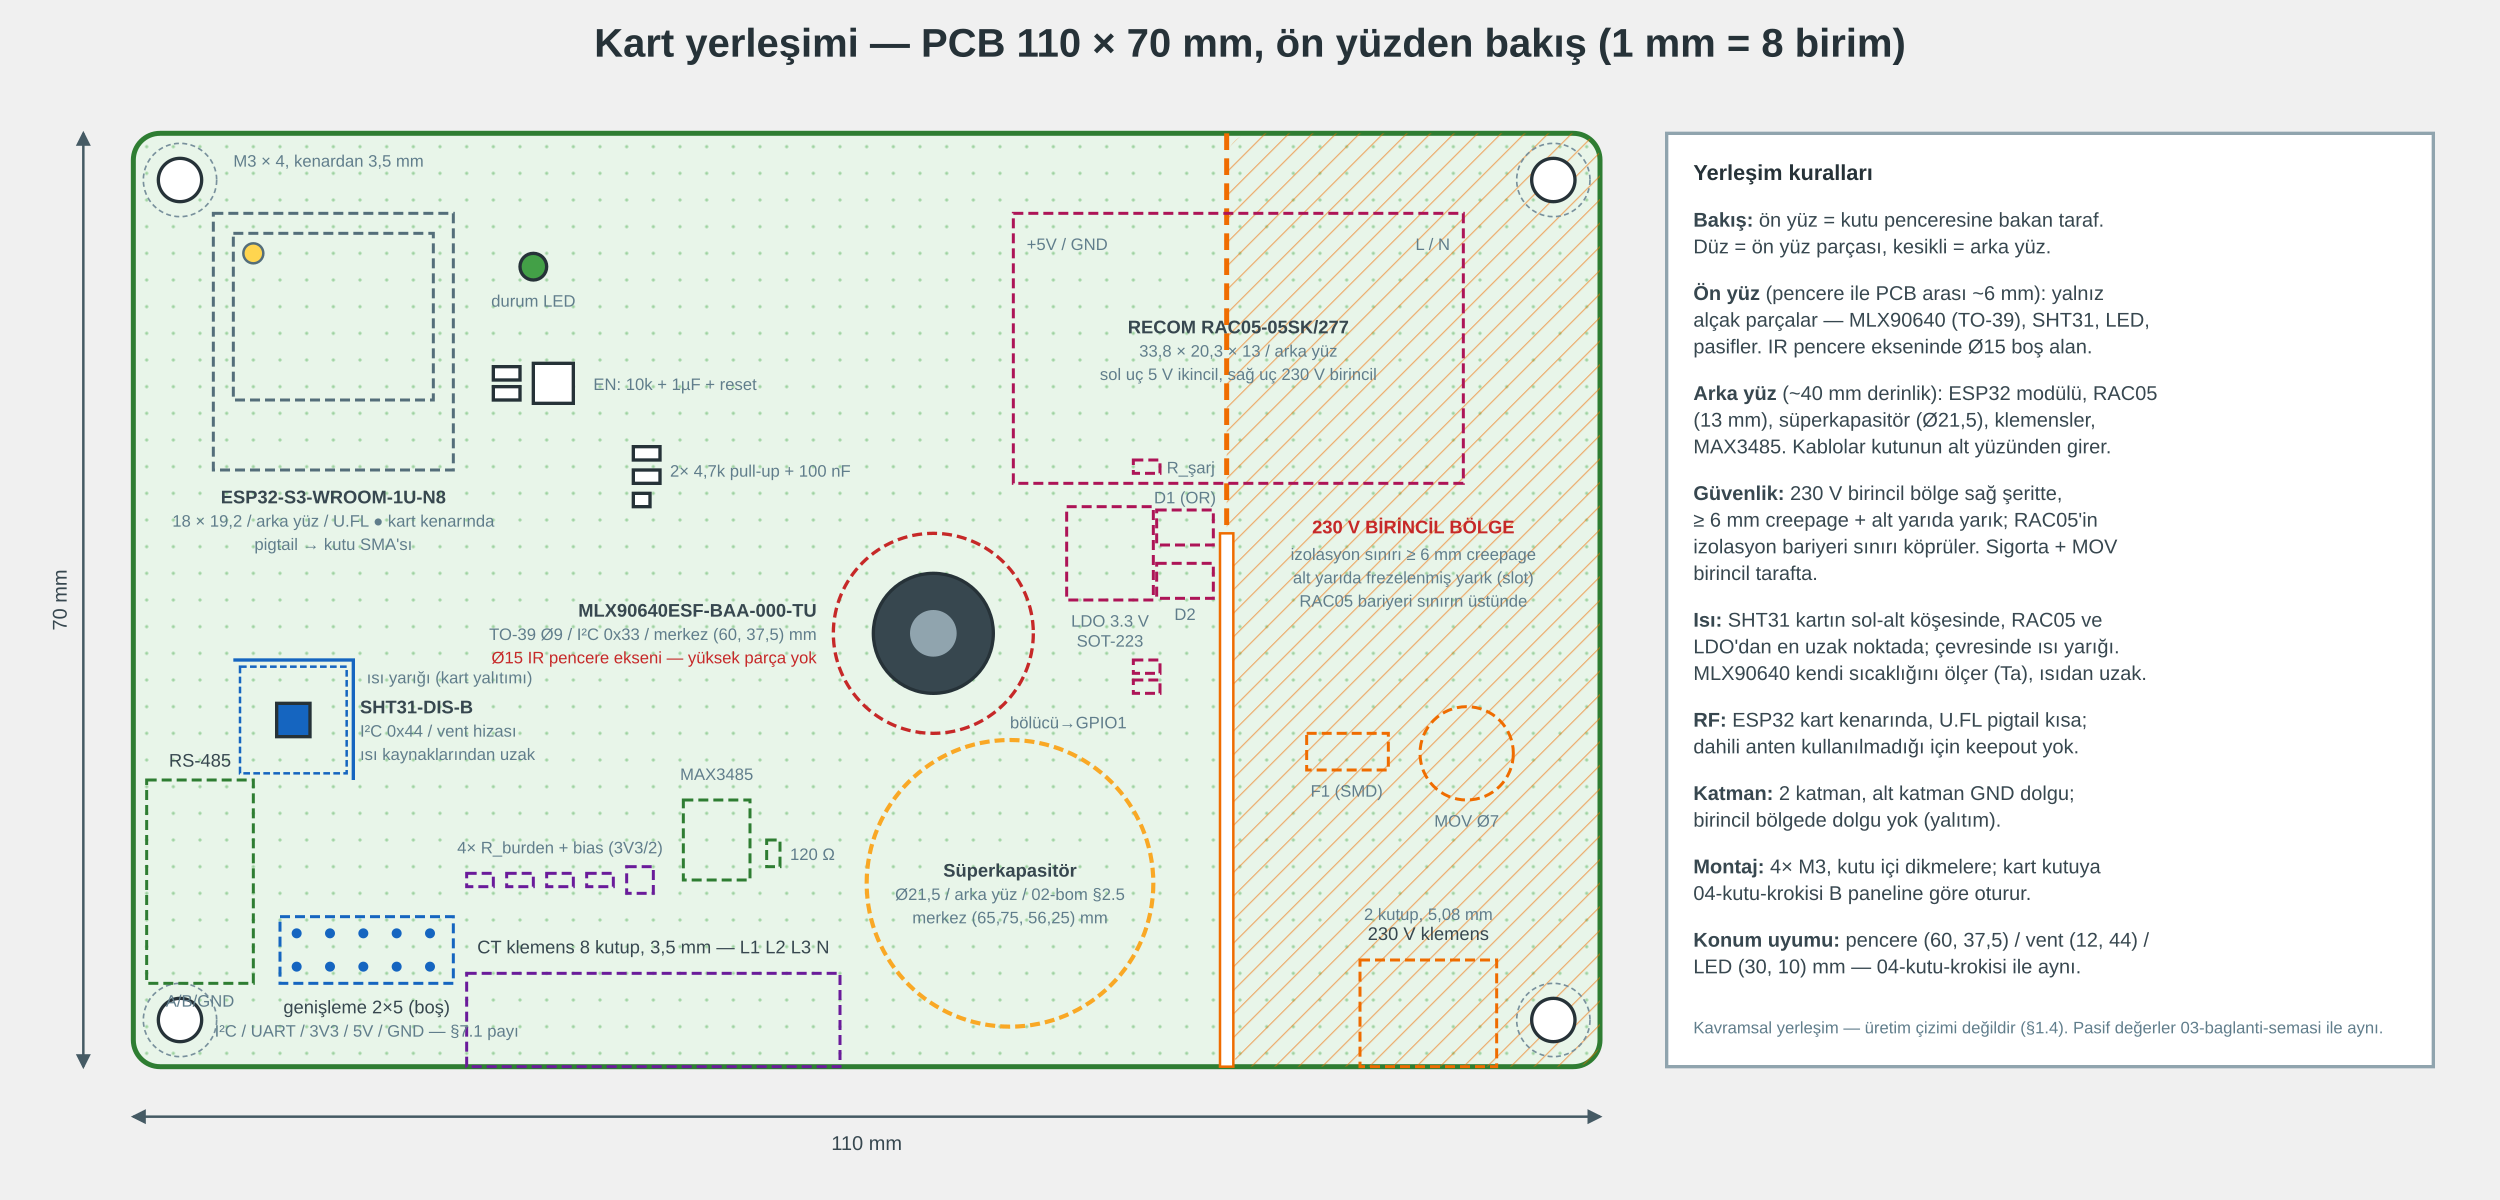
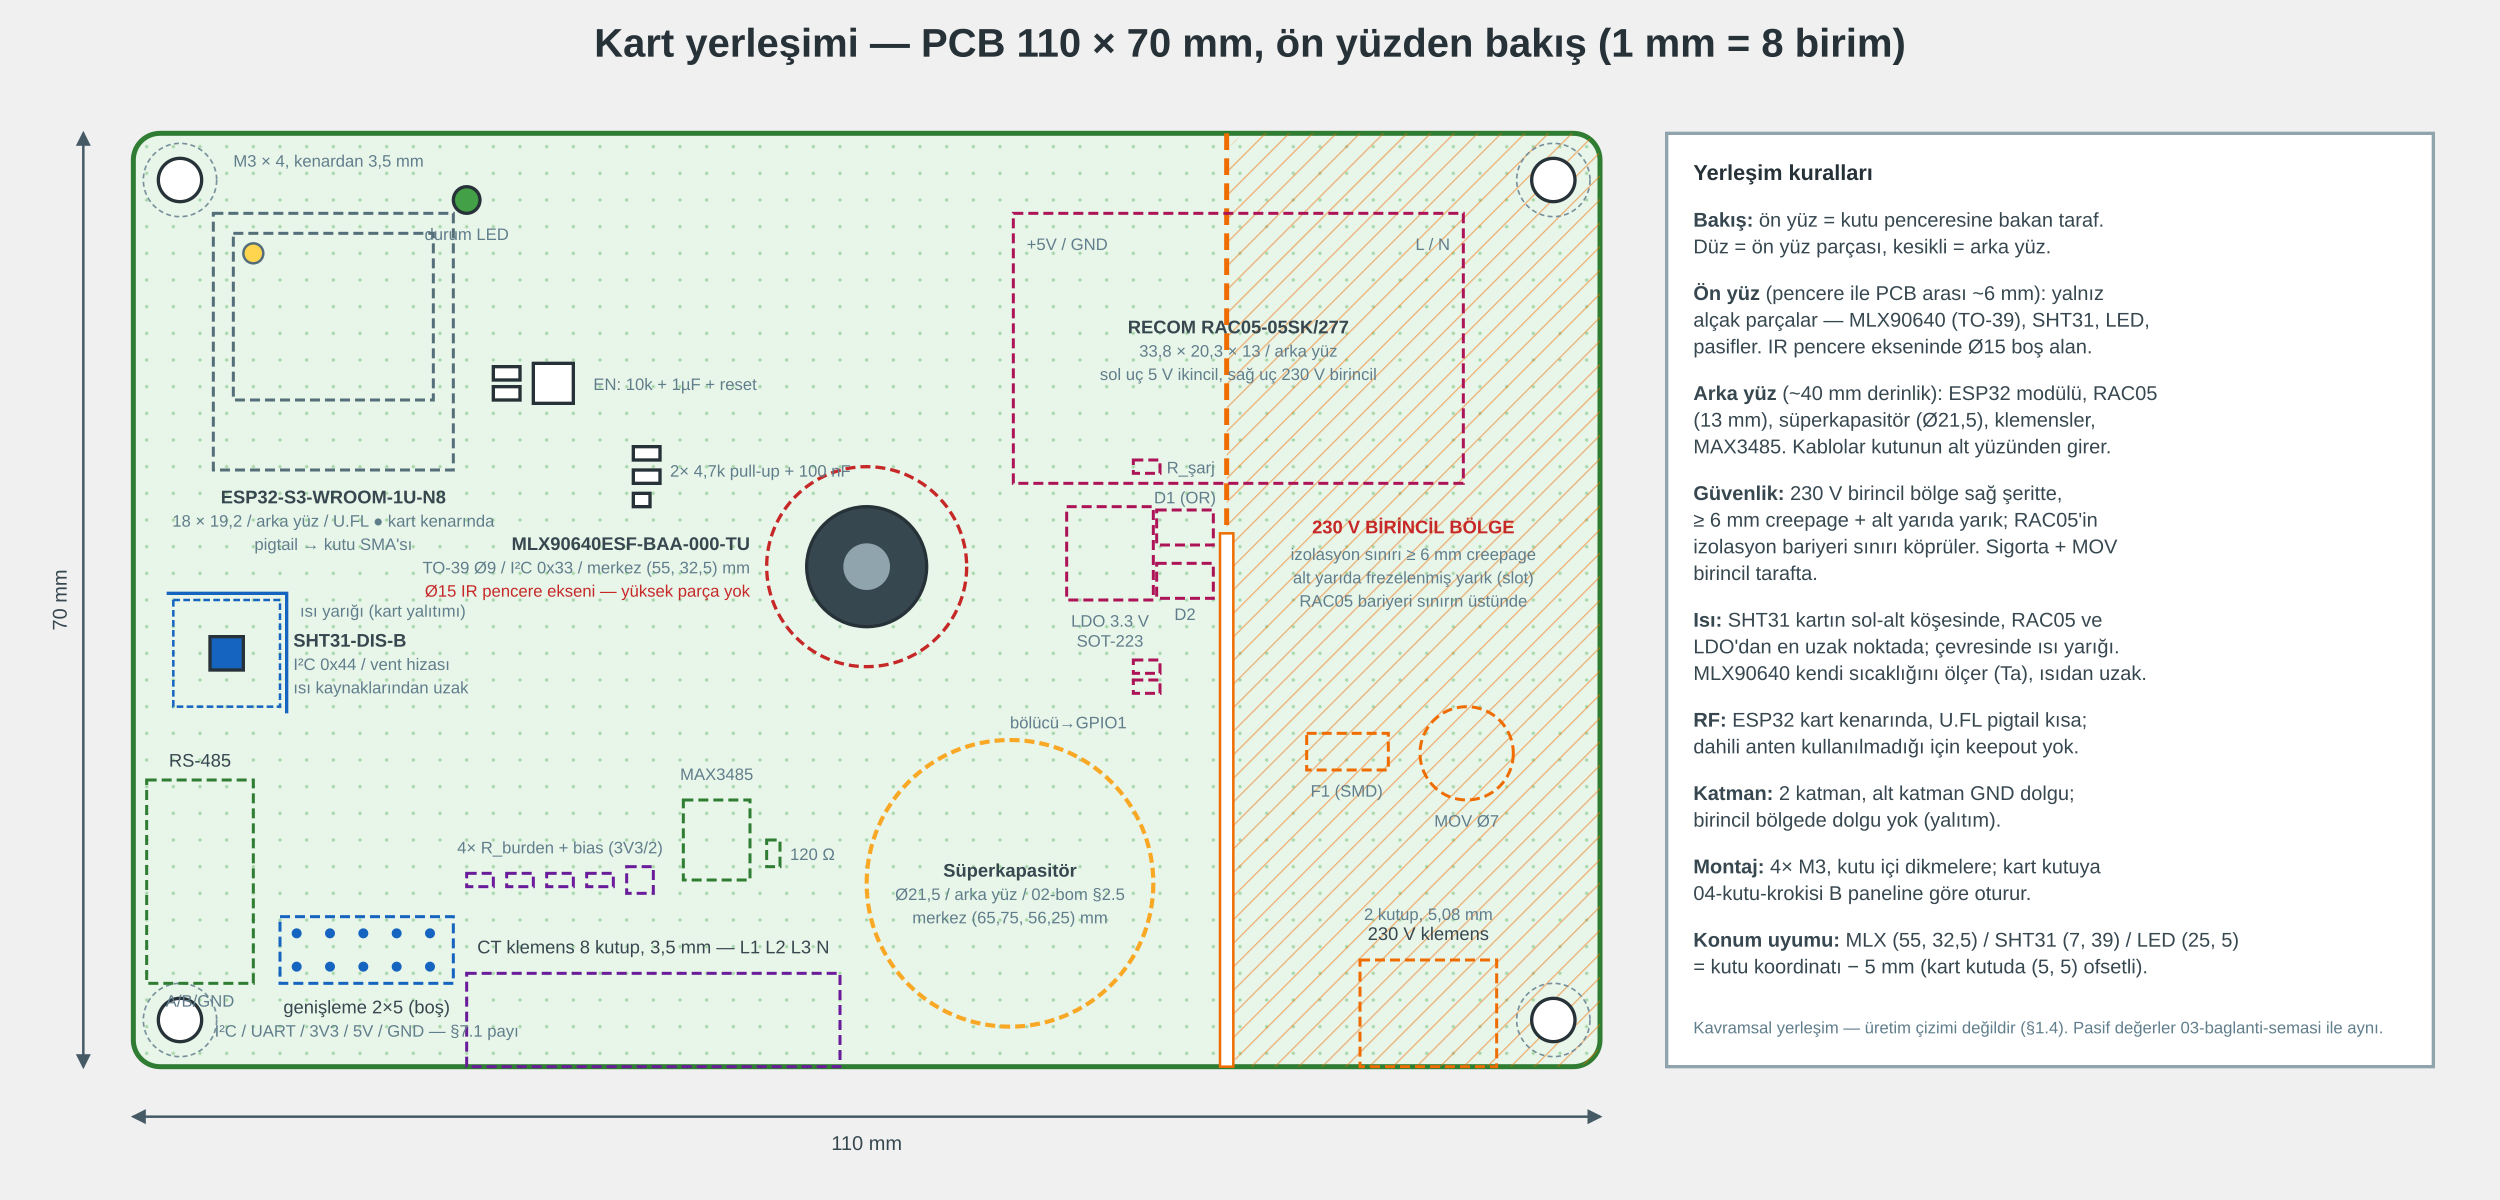
<svg xmlns="http://www.w3.org/2000/svg" viewBox="0 0 1500 720" width="100%" style="max-width:1200px;background:#fff;font-family:Arial,Helvetica,sans-serif;font-size:12px">
  <defs>
    <pattern id="pcb" width="16" height="16" patternUnits="userSpaceOnUse">
      <rect width="16" height="16" fill="#e8f5e9" />
      <circle cx="8" cy="8" r="1" fill="#a5d6a7" />
    </pattern>
    <pattern id="hv" width="10" height="10" patternTransform="rotate(45)" patternUnits="userSpaceOnUse">
      <line x1="0" y1="0" x2="0" y2="10" stroke="#ef6c00" stroke-width="1.5" opacity="0.5" />
    </pattern>
    <marker id="dim" markerWidth="10" markerHeight="10" refX="5" refY="3" orient="auto-start-reverse">
      <path d="M0,0 L6,3 L0,6 z" fill="#455a64" />
    </marker>
  </defs>
  <style>
    .front{fill:#fff;stroke:#263238;stroke-width:2}
    .back{fill:none;stroke:#546e7a;stroke-width:1.8;stroke-dasharray:6 3}
    .lbl{font-size:11px;fill:#37474f}
    .sub{font-size:10px;fill:#607d8b}
    .ttl{font-size:13px;font-weight:700;fill:#263238}
    .note{font-size:12px;fill:#37474f}
    .warn{fill:#c62828}
  </style>
  <text x="750" y="34" text-anchor="middle" font-size="24" font-weight="700" fill="#263238">Kart yerleşimi — PCB 110 × 70 mm, ön yüzden bakış (1 mm = 8 birim)</text>
  <g transform="translate(80,80)">
    <rect x="0" y="0" width="880" height="560" rx="16" fill="url(#pcb)" stroke="#2e7d32" stroke-width="3" />
    <rect x="656" y="0" width="224" height="560" rx="16" fill="url(#hv)" />
    <line x1="656" y1="0" x2="656" y2="560" stroke="#ef6c00" stroke-width="3" stroke-dasharray="10 5" />
    <rect x="652" y="240" width="8" height="320" fill="#fff" stroke="#ef6c00" stroke-width="1.5" />
    <text x="768" y="240" text-anchor="middle" class="lbl warn" font-weight="700">230 V BİRİNCİL BÖLGE</text>
    <text x="768" y="256" text-anchor="middle" class="sub">izolasyon sınırı ≥ 6 mm creepage</text>
    <text x="768" y="270" text-anchor="middle" class="sub">alt yarıda frezelenmiş yarık (slot)</text>
    <text x="768" y="284" text-anchor="middle" class="sub">RAC05 bariyeri sınırın üstünde</text>
    <g fill="#fff" stroke="#263238" stroke-width="2">
      <circle cx="28" cy="28" r="13" />
      <circle cx="852" cy="28" r="13" />
      <circle cx="28" cy="532" r="13" />
      <circle cx="852" cy="532" r="13" />
    </g>
    <g fill="none" stroke="#78909c" stroke-width="1" stroke-dasharray="3 2">
      <circle cx="28" cy="28" r="22" />
      <circle cx="852" cy="28" r="22" />
      <circle cx="28" cy="532" r="22" />
      <circle cx="852" cy="532" r="22" />
    </g>
    <text x="60" y="20" class="sub">M3 × 4, kenardan 3,5 mm</text>
-     <circle cx="480" cy="300" r="60" fill="none" stroke="#c62828" stroke-width="2" stroke-dasharray="6 3" />
-     <circle cx="480" cy="300" r="36" class="front" style="fill:#37474f" />
-     <circle cx="480" cy="300" r="14" fill="#90a4ae" />
-     <text x="410" y="290" text-anchor="end" class="lbl" font-weight="700">MLX90640ESF-BAA-000-TU</text>
-     <text x="410" y="304" text-anchor="end" class="sub">TO-39 Ø9 / I²C 0x33 / merkez (60, 37,5) mm</text>
-     <text x="410" y="318" text-anchor="end" class="sub warn">Ø15 IR pencere ekseni — yüksek parça yok</text>
+     <circle cx="440" cy="260" r="60" fill="none" stroke="#c62828" stroke-width="2" stroke-dasharray="6 3" />
+     <circle cx="440" cy="260" r="36" class="front" style="fill:#37474f" />
+     <circle cx="440" cy="260" r="14" fill="#90a4ae" />
+     <text x="370" y="250" text-anchor="end" class="lbl" font-weight="700">MLX90640ESF-BAA-000-TU</text>
+     <text x="370" y="264" text-anchor="end" class="sub">TO-39 Ø9 / I²C 0x33 / merkez (55, 32,5) mm</text>
+     <text x="370" y="278" text-anchor="end" class="sub warn">Ø15 IR pencere ekseni — yüksek parça yok</text>
    <rect x="300" y="188" width="16" height="8" class="front" />
    <rect x="300" y="202" width="16" height="8" class="front" />
    <rect x="300" y="216" width="10" height="8" class="front" />
    <text x="322" y="206" class="sub">2× 4,7k pull-up + 100 nF</text>
-     <rect x="64" y="320" width="64" height="64" fill="none" stroke="#1565c0" stroke-width="1.5" stroke-dasharray="4 2" />
-     <rect x="86" y="342" width="20" height="20" class="front" style="fill:#1565c0" />
-     <text x="136" y="348" class="lbl" font-weight="700">SHT31-DIS-B</text>
-     <text x="136" y="362" class="sub">I²C 0x44 / vent hizası</text>
-     <text x="136" y="376" class="sub">ısı kaynaklarından uzak</text>
-     <path d="M60 316 h72 v72" fill="none" stroke="#1565c0" stroke-width="2" />
-     <text x="140" y="330" class="sub" fill="#1565c0">ısı yarığı (kart yalıtımı)</text>
-     <circle cx="240" cy="80" r="8" class="front" style="fill:#43a047" />
-     <text x="240" y="104" text-anchor="middle" class="sub">durum LED</text>
+     <rect x="24" y="280" width="64" height="64" fill="none" stroke="#1565c0" stroke-width="1.5" stroke-dasharray="4 2" />
+     <rect x="46" y="302" width="20" height="20" class="front" style="fill:#1565c0" />
+     <text x="96" y="308" class="lbl" font-weight="700">SHT31-DIS-B</text>
+     <text x="96" y="322" class="sub">I²C 0x44 / vent hizası</text>
+     <text x="96" y="336" class="sub">ısı kaynaklarından uzak</text>
+     <path d="M20 276 h72 v72" fill="none" stroke="#1565c0" stroke-width="2" />
+     <text x="100" y="290" class="sub" fill="#1565c0">ısı yarığı (kart yalıtımı)</text>
+     <circle cx="200" cy="40" r="8" class="front" style="fill:#43a047" />
+     <text x="200" y="64" text-anchor="middle" class="sub">durum LED</text>
    <rect x="216" y="140" width="16" height="8" class="front" />
    <rect x="216" y="152" width="16" height="8" class="front" />
    <rect x="240" y="138" width="24" height="24" class="front" />
    <text x="276" y="154" class="sub">EN: 10k + 1µF + reset</text>
    <rect x="48" y="48" width="144" height="154" class="back" />
    <rect x="60" y="60" width="120" height="100" class="back" />
    <circle cx="72" cy="72" r="6" fill="#ffd54f" stroke="#546e7a" stroke-width="1.5" />
    <text x="120" y="222" text-anchor="middle" class="lbl" font-weight="700">ESP32-S3-WROOM-1U-N8</text>
    <text x="120" y="236" text-anchor="middle" class="sub">18 × 19,2 / arka yüz / U.FL ● kart kenarında</text>
    <text x="120" y="250" text-anchor="middle" class="sub">pigtail → kutu SMA'sı</text>
    <rect x="528" y="48" width="270" height="162" class="back" style="stroke:#ad1457" />
    <text x="663" y="120" text-anchor="middle" class="lbl" font-weight="700" fill="#ad1457">RECOM RAC05-05SK/277</text>
    <text x="663" y="134" text-anchor="middle" class="sub">33,8 × 20,3 × 13 / arka yüz</text>
    <text x="663" y="148" text-anchor="middle" class="sub">sol uç 5 V ikincil, sağ uç 230 V birincil</text>
    <text x="536" y="70" class="sub">+5V / GND</text>
    <text x="790" y="70" class="sub" text-anchor="end">L / N</text>
    <rect x="704" y="360" width="49" height="22" class="back" style="stroke:#ef6c00" />
    <text x="728" y="398" text-anchor="middle" class="sub">F1 (SMD)</text>
    <circle cx="800" cy="372" r="28" class="back" style="stroke:#ef6c00" />
    <text x="800" y="416" text-anchor="middle" class="sub">MOV Ø7</text>
    <rect x="736" y="496" width="82" height="64" class="back" style="stroke:#ef6c00" />
    <text x="777" y="484" text-anchor="middle" class="lbl">230 V klemens</text>
    <text x="777" y="472" text-anchor="middle" class="sub">2 kutup, 5,08 mm</text>
    <rect x="560" y="224" width="52" height="56" class="back" style="stroke:#ad1457" />
    <text x="586" y="296" text-anchor="middle" class="sub">LDO 3.3 V</text>
    <text x="586" y="308" text-anchor="middle" class="sub">SOT-223</text>
    <rect x="614" y="226" width="34" height="21" class="back" style="stroke:#ad1457" />
    <text x="631" y="222" text-anchor="middle" class="sub">D1 (OR)</text>
    <rect x="614" y="258" width="34" height="21" class="back" style="stroke:#ad1457" />
    <text x="631" y="292" text-anchor="middle" class="sub">D2</text>
    <rect x="600" y="196" width="16" height="8" class="back" style="stroke:#ad1457" />
    <text x="620" y="204" class="sub">R_şarj</text>
    <rect x="600" y="316" width="16" height="8" class="back" style="stroke:#ad1457" />
    <rect x="600" y="328" width="16" height="8" class="back" style="stroke:#ad1457" />
    <text x="596" y="357" text-anchor="end" class="sub">bölücü→GPIO1</text>
    <circle cx="526" cy="450" r="86" class="back" style="stroke:#f9a825;stroke-width:2.5" />
    <text x="526" y="446" text-anchor="middle" class="lbl" font-weight="700" fill="#f57f17">Süperkapasitör</text>
    <text x="526" y="460" text-anchor="middle" class="sub">Ø21,5 / arka yüz / 02-bom §2.5</text>
    <text x="526" y="474" text-anchor="middle" class="sub">merkez (65,75, 56,25) mm</text>
    <rect x="330" y="400" width="40" height="48" class="back" style="stroke:#2e7d32" />
    <text x="350" y="388" text-anchor="middle" class="sub">MAX3485</text>
    <rect x="380" y="424" width="8" height="16" class="back" style="stroke:#2e7d32" />
    <text x="394" y="436" class="sub">120 Ω</text>
    <rect x="8" y="388" width="64" height="122" class="back" style="stroke:#2e7d32" />
    <text x="40" y="380" text-anchor="middle" class="lbl" fill="#2e7d32">RS-485</text>
    <text x="40" y="524" text-anchor="middle" class="sub" fill="#2e7d32">A/B/GND</text>
    <g class="back" style="stroke:#6a1b9a">
      <rect x="200" y="444" width="16" height="8" />
      <rect x="224" y="444" width="16" height="8" />
      <rect x="248" y="444" width="16" height="8" />
      <rect x="272" y="444" width="16" height="8" />
      <rect x="296" y="440" width="16" height="16" />
    </g>
    <text x="256" y="432" text-anchor="middle" class="sub" fill="#6a1b9a">4× R_burden + bias (3V3/2)</text>
    <rect x="200" y="504" width="224" height="56" class="back" style="stroke:#6a1b9a" />
    <text x="312" y="492" text-anchor="middle" class="lbl">CT klemens 8 kutup, 3,5 mm — L1 L2 L3 N</text>
    <rect x="88" y="470" width="104" height="40" class="back" style="stroke:#1565c0" />
    <g fill="#1565c0">
      <circle cx="98" cy="480" r="3" />
      <circle cx="118" cy="480" r="3" />
      <circle cx="138" cy="480" r="3" />
      <circle cx="158" cy="480" r="3" />
      <circle cx="178" cy="480" r="3" />
      <circle cx="98" cy="500" r="3" />
      <circle cx="118" cy="500" r="3" />
      <circle cx="138" cy="500" r="3" />
      <circle cx="158" cy="500" r="3" />
      <circle cx="178" cy="500" r="3" />
    </g>
    <text x="140" y="528" text-anchor="middle" class="lbl" fill="#1565c0">genişleme 2×5 (boş)</text>
    <text x="140" y="542" text-anchor="middle" class="sub">I²C / UART / 3V3 / 5V / GND — §7.1 payı</text>
    <line x1="0" y1="590" x2="880" y2="590" stroke="#455a64" stroke-width="1.5" marker-start="url(#dim)" marker-end="url(#dim)" />
    <text x="440" y="610" text-anchor="middle" class="note">110 mm</text>
    <line x1="-30" y1="0" x2="-30" y2="560" stroke="#455a64" stroke-width="1.5" marker-start="url(#dim)" marker-end="url(#dim)" />
    <text x="-40" y="280" text-anchor="middle" class="note" transform="rotate(-90 -40 280)">70 mm</text>
  </g>
  <g transform="translate(1000,80)">
    <rect x="0" y="0" width="460" height="560" fill="#fff" stroke="#90a4ae" stroke-width="2" />
    <text x="16" y="28" class="ttl">Yerleşim kuralları</text>
    <g class="note">
      <text x="16" y="56">
        <tspan font-weight="700">Bakış:</tspan> ön yüz = kutu penceresine bakan taraf.</text>
      <text x="16" y="72">Düz = ön yüz parçası, kesikli = arka yüz.</text>
      <text x="16" y="100">
        <tspan font-weight="700">Ön yüz</tspan> (pencere ile PCB arası ~6 mm): yalnız</text>
      <text x="16" y="116">alçak parçalar — MLX90640 (TO-39), SHT31, LED,</text>
      <text x="16" y="132">pasifler. IR pencere ekseninde Ø15 boş alan.</text>
      <text x="16" y="160">
        <tspan font-weight="700">Arka yüz</tspan> (~40 mm derinlik): ESP32 modülü, RAC05</text>
      <text x="16" y="176">(13 mm), süperkapasitör (Ø21,5), klemensler,</text>
      <text x="16" y="192">MAX3485. Kablolar kutunun alt yüzünden girer.</text>
      <text x="16" y="220">
        <tspan font-weight="700">Güvenlik:</tspan> 230 V birincil bölge sağ şeritte,</text>
      <text x="16" y="236">≥ 6 mm creepage + alt yarıda yarık; RAC05'in</text>
      <text x="16" y="252">izolasyon bariyeri sınırı köprüler. Sigorta + MOV</text>
      <text x="16" y="268">birincil tarafta.</text>
      <text x="16" y="296">
        <tspan font-weight="700">Isı:</tspan> SHT31 kartın sol-alt köşesinde, RAC05 ve</text>
      <text x="16" y="312">LDO'dan en uzak noktada; çevresinde ısı yarığı.</text>
      <text x="16" y="328">MLX90640 kendi sıcaklığını ölçer (Ta), ısıdan uzak.</text>
      <text x="16" y="356">
        <tspan font-weight="700">RF:</tspan> ESP32 kart kenarında, U.FL pigtail kısa;</text>
      <text x="16" y="372">dahili anten kullanılmadığı için keepout yok.</text>
      <text x="16" y="400">
        <tspan font-weight="700">Katman:</tspan> 2 katman, alt katman GND dolgu;</text>
      <text x="16" y="416">birincil bölgede dolgu yok (yalıtım).</text>
      <text x="16" y="444">
        <tspan font-weight="700">Montaj:</tspan> 4× M3, kutu içi dikmelere; kart kutuya</text>
      <text x="16" y="460">04-kutu-krokisi B paneline göre oturur.</text>
      <text x="16" y="488">
-         <tspan font-weight="700">Konum uyumu:</tspan> pencere (60, 37,5) / vent (12, 44) /</text>
-       <text x="16" y="504">LED (30, 10) mm — 04-kutu-krokisi ile aynı.</text>
+         <tspan font-weight="700">Konum uyumu:</tspan> MLX (55, 32,5) / SHT31 (7, 39) / LED (25, 5)</text>
+       <text x="16" y="504">= kutu koordinatı − 5 mm (kart kutuda (5, 5) ofsetli).</text>
    </g>
    <text x="16" y="540" class="sub">Kavramsal yerleşim — üretim çizimi değildir (§1.4). Pasif değerler 03-baglanti-semasi ile aynı.</text>
  </g>
</svg>
